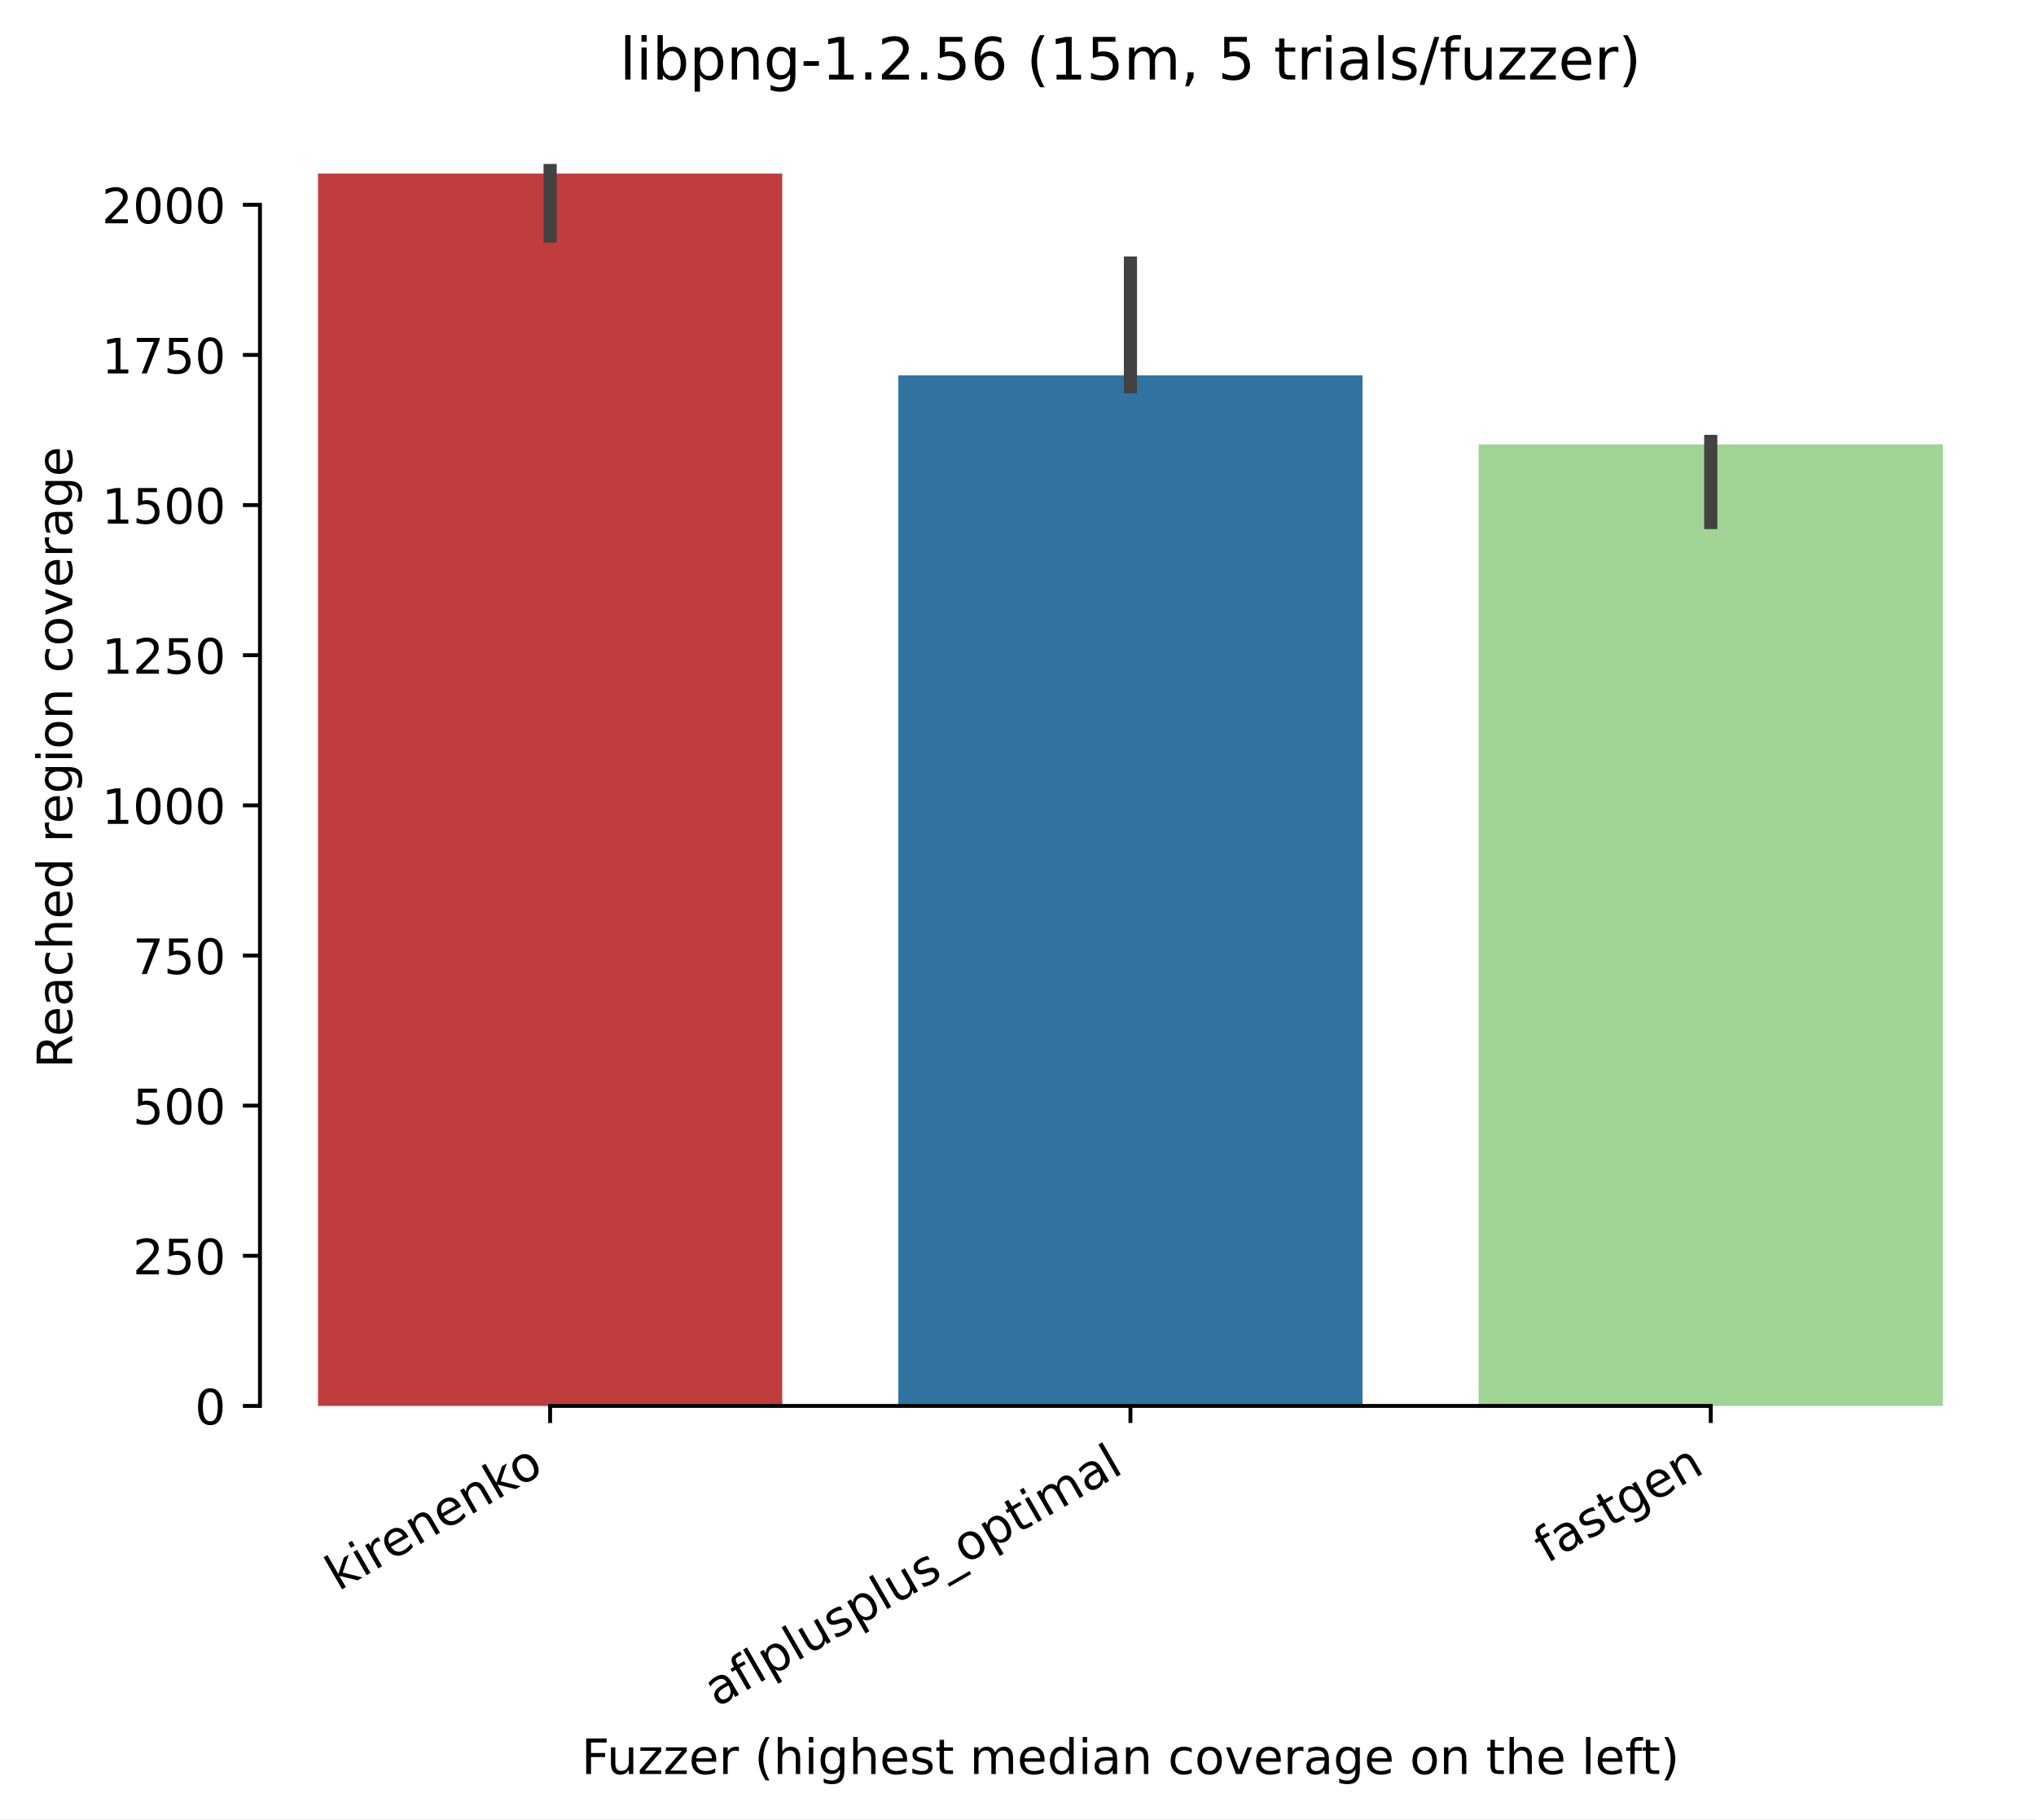
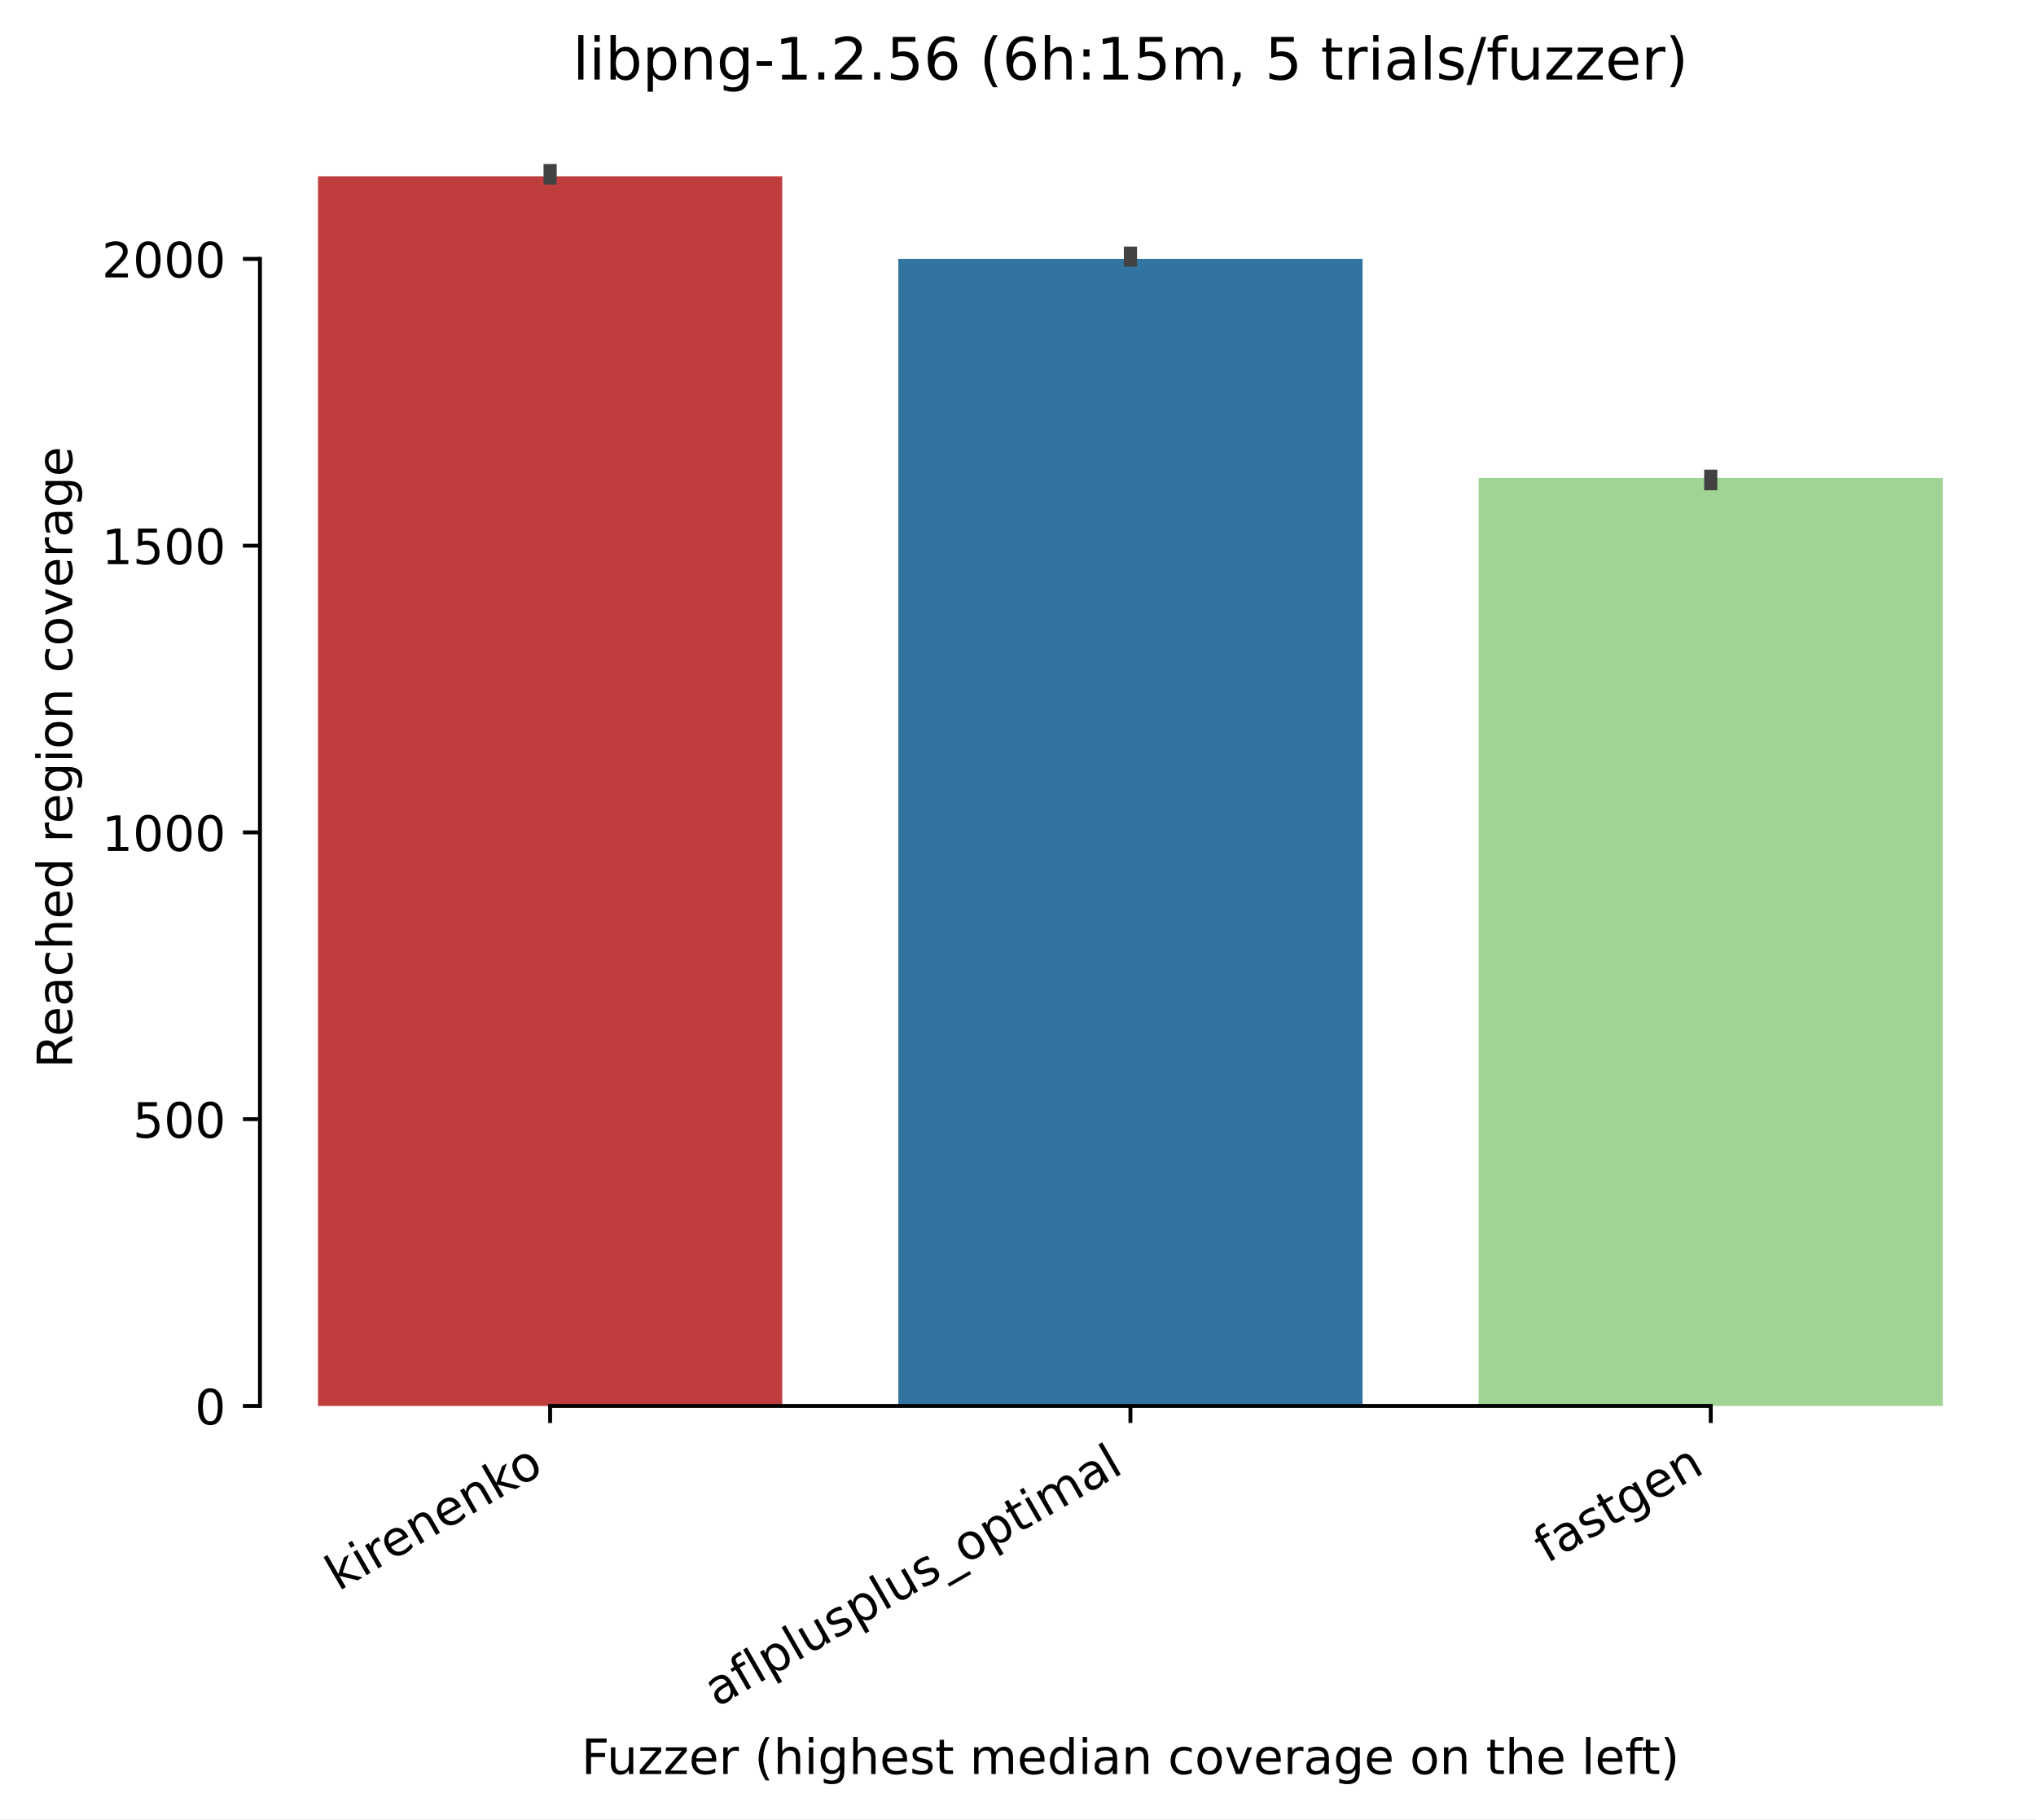
<svg xmlns="http://www.w3.org/2000/svg" xmlns:xlink="http://www.w3.org/1999/xlink" height="373.224pt" version="1.1" viewBox="0 0 417.648 373.224" width="417.648pt">
  <defs>
    <style type="text/css">*{stroke-linecap:butt;stroke-linejoin:round;}</style>
  </defs>
  <g id="figure_1">
    <g id="patch_1">
      <path d="M 0 373.224  L 417.648 373.224  L 417.648 -0  L 0 -0  z " style="fill:#ffffff;" />
    </g>
    <g id="axes_1">
      <g id="patch_2">
        <path d="M 53.328 288.43  L 410.448 288.43  L 410.448 22.318  L 53.328 22.318  z " style="fill:#ffffff;" />
      </g>
      <g id="patch_3">
-         <path clip-path="url(#pd42ac0fa52)" d="M 65.232 288.43  L 160.464 288.43  L 160.464 35.606  L 65.232 35.606  z " style="fill:#c03d3e;" />
+         <path clip-path="url(#pa2c23e02d3)" d="M 65.232 288.43  L 160.464 288.43  L 160.464 36.167  L 65.232 36.167  z " style="fill:#c03d3e;" />
      </g>
      <g id="patch_4">
-         <path clip-path="url(#pd42ac0fa52)" d="M 184.272 288.43  L 279.504 288.43  L 279.504 77.004  L 184.272 77.004  z " style="fill:#3274a1;" />
+         <path clip-path="url(#pa2c23e02d3)" d="M 184.272 288.43  L 279.504 288.43  L 279.504 53.11  L 184.272 53.11  z " style="fill:#3274a1;" />
      </g>
      <g id="patch_5">
-         <path clip-path="url(#pd42ac0fa52)" d="M 303.312 288.43  L 398.544 288.43  L 398.544 91.173  L 303.312 91.173  z " style="fill:#9fd495;" />
+         <path clip-path="url(#pa2c23e02d3)" d="M 303.312 288.43  L 398.544 288.43  L 398.544 98.056  L 303.312 98.056  z " style="fill:#9fd495;" />
      </g>
      <g id="matplotlib.axis_1">
        <g id="xtick_1">
          <g id="line2d_1">
            <defs>
-               <path d="M 0 0  L 0 3.5  " id="m3ef31fd00a" style="stroke:#000000;stroke-width:0.8;" />
+               <path d="M 0 0  L 0 3.5  " id="m56b3c82a0b" style="stroke:#000000;stroke-width:0.8;" />
            </defs>
            <g>
-               <use style="stroke:#000000;stroke-width:0.8;" x="112.848" xlink:href="#m3ef31fd00a" y="288.43" />
+               <use style="stroke:#000000;stroke-width:0.8;" x="112.848" xlink:href="#m56b3c82a0b" y="288.43" />
            </g>
          </g>
          <g id="text_1">
            <g transform="translate(69.38792 326.502)rotate(-30)scale(0.1 -0.1)">
              <defs>
                <path d="M 9.078 75.984  L 18.109 75.984  L 18.109 31.109  L 44.922 54.688  L 56.391 54.688  L 27.391 29.109  L 57.625 0  L 45.906 0  L 18.109 26.703  L 18.109 0  L 9.078 0  z " id="DejaVuSans-107" />
                <path d="M 9.422 54.688  L 18.406 54.688  L 18.406 0  L 9.422 0  z M 9.422 75.984  L 18.406 75.984  L 18.406 64.594  L 9.422 64.594  z " id="DejaVuSans-105" />
                <path d="M 41.109 46.297  Q 39.594 47.172 37.812 47.578  Q 36.031 48 33.891 48  Q 26.266 48 22.188 43.047  Q 18.109 38.094 18.109 28.812  L 18.109 0  L 9.078 0  L 9.078 54.688  L 18.109 54.688  L 18.109 46.188  Q 20.953 51.172 25.484 53.578  Q 30.031 56 36.531 56  Q 37.453 56 38.578 55.875  Q 39.703 55.766 41.062 55.516  z " id="DejaVuSans-114" />
                <path d="M 56.203 29.594  L 56.203 25.203  L 14.891 25.203  Q 15.484 15.922 20.484 11.062  Q 25.484 6.203 34.422 6.203  Q 39.594 6.203 44.453 7.469  Q 49.312 8.734 54.109 11.281  L 54.109 2.781  Q 49.266 0.734 44.188 -0.344  Q 39.109 -1.422 33.891 -1.422  Q 20.797 -1.422 13.156 6.188  Q 5.516 13.812 5.516 26.812  Q 5.516 40.234 12.766 48.109  Q 20.016 56 32.328 56  Q 43.359 56 49.781 48.891  Q 56.203 41.797 56.203 29.594  z M 47.219 32.234  Q 47.125 39.594 43.094 43.984  Q 39.062 48.391 32.422 48.391  Q 24.906 48.391 20.391 44.141  Q 15.875 39.891 15.188 32.172  z " id="DejaVuSans-101" />
                <path d="M 54.891 33.016  L 54.891 0  L 45.906 0  L 45.906 32.719  Q 45.906 40.484 42.875 44.328  Q 39.844 48.188 33.797 48.188  Q 26.516 48.188 22.312 43.547  Q 18.109 38.922 18.109 30.906  L 18.109 0  L 9.078 0  L 9.078 54.688  L 18.109 54.688  L 18.109 46.188  Q 21.344 51.125 25.703 53.562  Q 30.078 56 35.797 56  Q 45.219 56 50.047 50.172  Q 54.891 44.344 54.891 33.016  z " id="DejaVuSans-110" />
                <path d="M 30.609 48.391  Q 23.391 48.391 19.188 42.75  Q 14.984 37.109 14.984 27.297  Q 14.984 17.484 19.156 11.844  Q 23.344 6.203 30.609 6.203  Q 37.797 6.203 41.984 11.859  Q 46.188 17.531 46.188 27.297  Q 46.188 37.016 41.984 42.703  Q 37.797 48.391 30.609 48.391  z M 30.609 56  Q 42.328 56 49.016 48.375  Q 55.719 40.766 55.719 27.297  Q 55.719 13.875 49.016 6.219  Q 42.328 -1.422 30.609 -1.422  Q 18.844 -1.422 12.172 6.219  Q 5.516 13.875 5.516 27.297  Q 5.516 40.766 12.172 48.375  Q 18.844 56 30.609 56  z " id="DejaVuSans-111" />
              </defs>
              <use xlink:href="#DejaVuSans-107" />
              <use x="57.91" xlink:href="#DejaVuSans-105" />
              <use x="85.693" xlink:href="#DejaVuSans-114" />
              <use x="124.557" xlink:href="#DejaVuSans-101" />
              <use x="186.08" xlink:href="#DejaVuSans-110" />
              <use x="249.459" xlink:href="#DejaVuSans-101" />
              <use x="310.982" xlink:href="#DejaVuSans-110" />
              <use x="374.361" xlink:href="#DejaVuSans-107" />
              <use x="428.646" xlink:href="#DejaVuSans-111" />
            </g>
          </g>
        </g>
        <g id="xtick_2">
          <g id="line2d_2">
            <g>
-               <use style="stroke:#000000;stroke-width:0.8;" x="231.888" xlink:href="#m3ef31fd00a" y="288.43" />
+               <use style="stroke:#000000;stroke-width:0.8;" x="231.888" xlink:href="#m56b3c82a0b" y="288.43" />
            </g>
          </g>
          <g id="text_2">
            <g transform="translate(147.0633 350.3035)rotate(-30)scale(0.1 -0.1)">
              <defs>
                <path d="M 34.281 27.484  Q 23.391 27.484 19.188 25  Q 14.984 22.516 14.984 16.5  Q 14.984 11.719 18.141 8.906  Q 21.297 6.109 26.703 6.109  Q 34.188 6.109 38.703 11.406  Q 43.219 16.703 43.219 25.484  L 43.219 27.484  z M 52.203 31.203  L 52.203 0  L 43.219 0  L 43.219 8.297  Q 40.141 3.328 35.547 0.953  Q 30.953 -1.422 24.312 -1.422  Q 15.922 -1.422 10.953 3.297  Q 6 8.016 6 15.922  Q 6 25.141 12.172 29.828  Q 18.359 34.516 30.609 34.516  L 43.219 34.516  L 43.219 35.406  Q 43.219 41.609 39.141 45  Q 35.062 48.391 27.688 48.391  Q 23 48.391 18.547 47.266  Q 14.109 46.141 10.016 43.891  L 10.016 52.203  Q 14.938 54.109 19.578 55.047  Q 24.219 56 28.609 56  Q 40.484 56 46.344 49.844  Q 52.203 43.703 52.203 31.203  z " id="DejaVuSans-97" />
                <path d="M 37.109 75.984  L 37.109 68.5  L 28.516 68.5  Q 23.688 68.5 21.797 66.547  Q 19.922 64.594 19.922 59.516  L 19.922 54.688  L 34.719 54.688  L 34.719 47.703  L 19.922 47.703  L 19.922 0  L 10.891 0  L 10.891 47.703  L 2.297 47.703  L 2.297 54.688  L 10.891 54.688  L 10.891 58.5  Q 10.891 67.625 15.141 71.797  Q 19.391 75.984 28.609 75.984  z " id="DejaVuSans-102" />
                <path d="M 9.422 75.984  L 18.406 75.984  L 18.406 0  L 9.422 0  z " id="DejaVuSans-108" />
                <path d="M 18.109 8.203  L 18.109 -20.797  L 9.078 -20.797  L 9.078 54.688  L 18.109 54.688  L 18.109 46.391  Q 20.953 51.266 25.266 53.625  Q 29.594 56 35.594 56  Q 45.562 56 51.781 48.094  Q 58.016 40.188 58.016 27.297  Q 58.016 14.406 51.781 6.484  Q 45.562 -1.422 35.594 -1.422  Q 29.594 -1.422 25.266 0.953  Q 20.953 3.328 18.109 8.203  z M 48.688 27.297  Q 48.688 37.203 44.609 42.844  Q 40.531 48.484 33.406 48.484  Q 26.266 48.484 22.188 42.844  Q 18.109 37.203 18.109 27.297  Q 18.109 17.391 22.188 11.75  Q 26.266 6.109 33.406 6.109  Q 40.531 6.109 44.609 11.75  Q 48.688 17.391 48.688 27.297  z " id="DejaVuSans-112" />
                <path d="M 8.5 21.578  L 8.5 54.688  L 17.484 54.688  L 17.484 21.922  Q 17.484 14.156 20.5 10.266  Q 23.531 6.391 29.594 6.391  Q 36.859 6.391 41.078 11.031  Q 45.312 15.672 45.312 23.688  L 45.312 54.688  L 54.297 54.688  L 54.297 0  L 45.312 0  L 45.312 8.406  Q 42.047 3.422 37.719 1  Q 33.406 -1.422 27.688 -1.422  Q 18.266 -1.422 13.375 4.438  Q 8.5 10.297 8.5 21.578  z M 31.109 56  z " id="DejaVuSans-117" />
                <path d="M 44.281 53.078  L 44.281 44.578  Q 40.484 46.531 36.375 47.5  Q 32.281 48.484 27.875 48.484  Q 21.188 48.484 17.844 46.438  Q 14.5 44.391 14.5 40.281  Q 14.5 37.156 16.891 35.375  Q 19.281 33.594 26.516 31.984  L 29.594 31.297  Q 39.156 29.25 43.188 25.516  Q 47.219 21.781 47.219 15.094  Q 47.219 7.469 41.188 3.016  Q 35.156 -1.422 24.609 -1.422  Q 20.219 -1.422 15.453 -0.562  Q 10.688 0.297 5.422 2  L 5.422 11.281  Q 10.406 8.688 15.234 7.391  Q 20.062 6.109 24.812 6.109  Q 31.156 6.109 34.562 8.281  Q 37.984 10.453 37.984 14.406  Q 37.984 18.062 35.516 20.016  Q 33.062 21.969 24.703 23.781  L 21.578 24.516  Q 13.234 26.266 9.516 29.906  Q 5.812 33.547 5.812 39.891  Q 5.812 47.609 11.281 51.797  Q 16.75 56 26.812 56  Q 31.781 56 36.172 55.266  Q 40.578 54.547 44.281 53.078  z " id="DejaVuSans-115" />
                <path d="M 50.984 -16.609  L 50.984 -23.578  L -0.984 -23.578  L -0.984 -16.609  z " id="DejaVuSans-95" />
                <path d="M 18.312 70.219  L 18.312 54.688  L 36.812 54.688  L 36.812 47.703  L 18.312 47.703  L 18.312 18.016  Q 18.312 11.328 20.141 9.422  Q 21.969 7.516 27.594 7.516  L 36.812 7.516  L 36.812 0  L 27.594 0  Q 17.188 0 13.234 3.875  Q 9.281 7.766 9.281 18.016  L 9.281 47.703  L 2.688 47.703  L 2.688 54.688  L 9.281 54.688  L 9.281 70.219  z " id="DejaVuSans-116" />
                <path d="M 52 44.188  Q 55.375 50.25 60.062 53.125  Q 64.75 56 71.094 56  Q 79.641 56 84.281 50.016  Q 88.922 44.047 88.922 33.016  L 88.922 0  L 79.891 0  L 79.891 32.719  Q 79.891 40.578 77.094 44.375  Q 74.312 48.188 68.609 48.188  Q 61.625 48.188 57.562 43.547  Q 53.516 38.922 53.516 30.906  L 53.516 0  L 44.484 0  L 44.484 32.719  Q 44.484 40.625 41.703 44.406  Q 38.922 48.188 33.109 48.188  Q 26.219 48.188 22.156 43.531  Q 18.109 38.875 18.109 30.906  L 18.109 0  L 9.078 0  L 9.078 54.688  L 18.109 54.688  L 18.109 46.188  Q 21.188 51.219 25.484 53.609  Q 29.781 56 35.688 56  Q 41.656 56 45.828 52.969  Q 50 49.953 52 44.188  z " id="DejaVuSans-109" />
              </defs>
              <use xlink:href="#DejaVuSans-97" />
              <use x="61.279" xlink:href="#DejaVuSans-102" />
              <use x="96.484" xlink:href="#DejaVuSans-108" />
              <use x="124.268" xlink:href="#DejaVuSans-112" />
              <use x="187.744" xlink:href="#DejaVuSans-108" />
              <use x="215.527" xlink:href="#DejaVuSans-117" />
              <use x="278.906" xlink:href="#DejaVuSans-115" />
              <use x="331.006" xlink:href="#DejaVuSans-112" />
              <use x="394.482" xlink:href="#DejaVuSans-108" />
              <use x="422.266" xlink:href="#DejaVuSans-117" />
              <use x="485.645" xlink:href="#DejaVuSans-115" />
              <use x="537.744" xlink:href="#DejaVuSans-95" />
              <use x="587.744" xlink:href="#DejaVuSans-111" />
              <use x="648.926" xlink:href="#DejaVuSans-112" />
              <use x="712.402" xlink:href="#DejaVuSans-116" />
              <use x="751.611" xlink:href="#DejaVuSans-105" />
              <use x="779.395" xlink:href="#DejaVuSans-109" />
              <use x="876.807" xlink:href="#DejaVuSans-97" />
              <use x="938.086" xlink:href="#DejaVuSans-108" />
            </g>
          </g>
        </g>
        <g id="xtick_3">
          <g id="line2d_3">
            <g>
-               <use style="stroke:#000000;stroke-width:0.8;" x="350.928" xlink:href="#m3ef31fd00a" y="288.43" />
+               <use style="stroke:#000000;stroke-width:0.8;" x="350.928" xlink:href="#m56b3c82a0b" y="288.43" />
            </g>
          </g>
          <g id="text_3">
            <g transform="translate(317.3108 320.8192)rotate(-30)scale(0.1 -0.1)">
              <defs>
                <path d="M 45.406 27.984  Q 45.406 37.75 41.375 43.109  Q 37.359 48.484 30.078 48.484  Q 22.859 48.484 18.828 43.109  Q 14.797 37.75 14.797 27.984  Q 14.797 18.266 18.828 12.891  Q 22.859 7.516 30.078 7.516  Q 37.359 7.516 41.375 12.891  Q 45.406 18.266 45.406 27.984  z M 54.391 6.781  Q 54.391 -7.172 48.188 -13.984  Q 42 -20.797 29.203 -20.797  Q 24.469 -20.797 20.266 -20.094  Q 16.062 -19.391 12.109 -17.922  L 12.109 -9.188  Q 16.062 -11.328 19.922 -12.344  Q 23.781 -13.375 27.781 -13.375  Q 36.625 -13.375 41.016 -8.766  Q 45.406 -4.156 45.406 5.172  L 45.406 9.625  Q 42.625 4.781 38.281 2.391  Q 33.938 0 27.875 0  Q 17.828 0 11.672 7.656  Q 5.516 15.328 5.516 27.984  Q 5.516 40.672 11.672 48.328  Q 17.828 56 27.875 56  Q 33.938 56 38.281 53.609  Q 42.625 51.219 45.406 46.391  L 45.406 54.688  L 54.391 54.688  z " id="DejaVuSans-103" />
              </defs>
              <use xlink:href="#DejaVuSans-102" />
              <use x="35.205" xlink:href="#DejaVuSans-97" />
              <use x="96.484" xlink:href="#DejaVuSans-115" />
              <use x="148.584" xlink:href="#DejaVuSans-116" />
              <use x="187.793" xlink:href="#DejaVuSans-103" />
              <use x="251.27" xlink:href="#DejaVuSans-101" />
              <use x="312.793" xlink:href="#DejaVuSans-110" />
            </g>
          </g>
        </g>
        <g id="text_4">
          <g transform="translate(119.2702 363.9439)scale(0.1 -0.1)">
            <defs>
              <path d="M 9.812 72.906  L 51.703 72.906  L 51.703 64.594  L 19.672 64.594  L 19.672 43.109  L 48.578 43.109  L 48.578 34.812  L 19.672 34.812  L 19.672 0  L 9.812 0  z " id="DejaVuSans-70" />
              <path d="M 5.516 54.688  L 48.188 54.688  L 48.188 46.484  L 14.406 7.172  L 48.188 7.172  L 48.188 0  L 4.297 0  L 4.297 8.203  L 38.094 47.516  L 5.516 47.516  z " id="DejaVuSans-122" />
              <path id="DejaVuSans-32" />
              <path d="M 31 75.875  Q 24.469 64.656 21.281 53.656  Q 18.109 42.672 18.109 31.391  Q 18.109 20.125 21.312 9.062  Q 24.516 -2 31 -13.188  L 23.188 -13.188  Q 15.875 -1.703 12.234 9.375  Q 8.594 20.453 8.594 31.391  Q 8.594 42.281 12.203 53.312  Q 15.828 64.359 23.188 75.875  z " id="DejaVuSans-40" />
              <path d="M 54.891 33.016  L 54.891 0  L 45.906 0  L 45.906 32.719  Q 45.906 40.484 42.875 44.328  Q 39.844 48.188 33.797 48.188  Q 26.516 48.188 22.312 43.547  Q 18.109 38.922 18.109 30.906  L 18.109 0  L 9.078 0  L 9.078 75.984  L 18.109 75.984  L 18.109 46.188  Q 21.344 51.125 25.703 53.562  Q 30.078 56 35.797 56  Q 45.219 56 50.047 50.172  Q 54.891 44.344 54.891 33.016  z " id="DejaVuSans-104" />
              <path d="M 45.406 46.391  L 45.406 75.984  L 54.391 75.984  L 54.391 0  L 45.406 0  L 45.406 8.203  Q 42.578 3.328 38.25 0.953  Q 33.938 -1.422 27.875 -1.422  Q 17.969 -1.422 11.734 6.484  Q 5.516 14.406 5.516 27.297  Q 5.516 40.188 11.734 48.094  Q 17.969 56 27.875 56  Q 33.938 56 38.25 53.625  Q 42.578 51.266 45.406 46.391  z M 14.797 27.297  Q 14.797 17.391 18.875 11.75  Q 22.953 6.109 30.078 6.109  Q 37.203 6.109 41.297 11.75  Q 45.406 17.391 45.406 27.297  Q 45.406 37.203 41.297 42.844  Q 37.203 48.484 30.078 48.484  Q 22.953 48.484 18.875 42.844  Q 14.797 37.203 14.797 27.297  z " id="DejaVuSans-100" />
              <path d="M 48.781 52.594  L 48.781 44.188  Q 44.969 46.297 41.141 47.344  Q 37.312 48.391 33.406 48.391  Q 24.656 48.391 19.812 42.844  Q 14.984 37.312 14.984 27.297  Q 14.984 17.281 19.812 11.734  Q 24.656 6.203 33.406 6.203  Q 37.312 6.203 41.141 7.25  Q 44.969 8.297 48.781 10.406  L 48.781 2.094  Q 45.016 0.344 40.984 -0.531  Q 36.969 -1.422 32.422 -1.422  Q 20.062 -1.422 12.781 6.344  Q 5.516 14.109 5.516 27.297  Q 5.516 40.672 12.859 48.328  Q 20.219 56 33.016 56  Q 37.156 56 41.109 55.141  Q 45.062 54.297 48.781 52.594  z " id="DejaVuSans-99" />
              <path d="M 2.984 54.688  L 12.5 54.688  L 29.594 8.797  L 46.688 54.688  L 56.203 54.688  L 35.688 0  L 23.484 0  z " id="DejaVuSans-118" />
              <path d="M 8.016 75.875  L 15.828 75.875  Q 23.141 64.359 26.781 53.312  Q 30.422 42.281 30.422 31.391  Q 30.422 20.453 26.781 9.375  Q 23.141 -1.703 15.828 -13.188  L 8.016 -13.188  Q 14.5 -2 17.703 9.062  Q 20.906 20.125 20.906 31.391  Q 20.906 42.672 17.703 53.656  Q 14.5 64.656 8.016 75.875  z " id="DejaVuSans-41" />
            </defs>
            <use xlink:href="#DejaVuSans-70" />
            <use x="52.02" xlink:href="#DejaVuSans-117" />
            <use x="115.398" xlink:href="#DejaVuSans-122" />
            <use x="167.889" xlink:href="#DejaVuSans-122" />
            <use x="220.379" xlink:href="#DejaVuSans-101" />
            <use x="281.902" xlink:href="#DejaVuSans-114" />
            <use x="323.016" xlink:href="#DejaVuSans-32" />
            <use x="354.803" xlink:href="#DejaVuSans-40" />
            <use x="393.816" xlink:href="#DejaVuSans-104" />
            <use x="457.195" xlink:href="#DejaVuSans-105" />
            <use x="484.979" xlink:href="#DejaVuSans-103" />
            <use x="548.455" xlink:href="#DejaVuSans-104" />
            <use x="611.834" xlink:href="#DejaVuSans-101" />
            <use x="673.357" xlink:href="#DejaVuSans-115" />
            <use x="725.457" xlink:href="#DejaVuSans-116" />
            <use x="764.666" xlink:href="#DejaVuSans-32" />
            <use x="796.453" xlink:href="#DejaVuSans-109" />
            <use x="893.865" xlink:href="#DejaVuSans-101" />
            <use x="955.389" xlink:href="#DejaVuSans-100" />
            <use x="1018.865" xlink:href="#DejaVuSans-105" />
            <use x="1046.648" xlink:href="#DejaVuSans-97" />
            <use x="1107.928" xlink:href="#DejaVuSans-110" />
            <use x="1171.307" xlink:href="#DejaVuSans-32" />
            <use x="1203.094" xlink:href="#DejaVuSans-99" />
            <use x="1258.074" xlink:href="#DejaVuSans-111" />
            <use x="1319.256" xlink:href="#DejaVuSans-118" />
            <use x="1378.436" xlink:href="#DejaVuSans-101" />
            <use x="1439.959" xlink:href="#DejaVuSans-114" />
            <use x="1481.072" xlink:href="#DejaVuSans-97" />
            <use x="1542.352" xlink:href="#DejaVuSans-103" />
            <use x="1605.828" xlink:href="#DejaVuSans-101" />
            <use x="1667.352" xlink:href="#DejaVuSans-32" />
            <use x="1699.139" xlink:href="#DejaVuSans-111" />
            <use x="1760.32" xlink:href="#DejaVuSans-110" />
            <use x="1823.699" xlink:href="#DejaVuSans-32" />
            <use x="1855.486" xlink:href="#DejaVuSans-116" />
            <use x="1894.695" xlink:href="#DejaVuSans-104" />
            <use x="1958.074" xlink:href="#DejaVuSans-101" />
            <use x="2019.598" xlink:href="#DejaVuSans-32" />
            <use x="2051.385" xlink:href="#DejaVuSans-108" />
            <use x="2079.168" xlink:href="#DejaVuSans-101" />
            <use x="2140.691" xlink:href="#DejaVuSans-102" />
            <use x="2174.146" xlink:href="#DejaVuSans-116" />
            <use x="2213.355" xlink:href="#DejaVuSans-41" />
          </g>
        </g>
      </g>
      <g id="matplotlib.axis_2">
        <g id="ytick_1">
          <g id="line2d_4">
            <defs>
-               <path d="M 0 0  L -3.5 0  " id="me4c09e5451" style="stroke:#000000;stroke-width:0.8;" />
+               <path d="M 0 0  L -3.5 0  " id="m4ba78583f7" style="stroke:#000000;stroke-width:0.8;" />
            </defs>
            <g>
-               <use style="stroke:#000000;stroke-width:0.8;" x="53.328" xlink:href="#me4c09e5451" y="288.43" />
+               <use style="stroke:#000000;stroke-width:0.8;" x="53.328" xlink:href="#m4ba78583f7" y="288.43" />
            </g>
          </g>
          <g id="text_5">
            <g transform="translate(39.96563 292.2293)scale(0.1 -0.1)">
              <defs>
                <path d="M 31.781 66.406  Q 24.172 66.406 20.328 58.906  Q 16.5 51.422 16.5 36.375  Q 16.5 21.391 20.328 13.891  Q 24.172 6.391 31.781 6.391  Q 39.453 6.391 43.281 13.891  Q 47.125 21.391 47.125 36.375  Q 47.125 51.422 43.281 58.906  Q 39.453 66.406 31.781 66.406  z M 31.781 74.219  Q 44.047 74.219 50.516 64.516  Q 56.984 54.828 56.984 36.375  Q 56.984 17.969 50.516 8.266  Q 44.047 -1.422 31.781 -1.422  Q 19.531 -1.422 13.062 8.266  Q 6.594 17.969 6.594 36.375  Q 6.594 54.828 13.062 64.516  Q 19.531 74.219 31.781 74.219  z " id="DejaVuSans-48" />
              </defs>
              <use xlink:href="#DejaVuSans-48" />
            </g>
          </g>
        </g>
        <g id="ytick_2">
          <g id="line2d_5">
            <g>
-               <use style="stroke:#000000;stroke-width:0.8;" x="53.328" xlink:href="#me4c09e5451" y="257.628" />
+               <use style="stroke:#000000;stroke-width:0.8;" x="53.328" xlink:href="#m4ba78583f7" y="229.6" />
            </g>
          </g>
          <g id="text_6">
-             <g transform="translate(27.24063 261.4272)scale(0.1 -0.1)">
-               <defs>
-                 <path d="M 19.188 8.297  L 53.609 8.297  L 53.609 0  L 7.328 0  L 7.328 8.297  Q 12.938 14.109 22.625 23.891  Q 32.328 33.688 34.812 36.531  Q 39.547 41.844 41.422 45.531  Q 43.312 49.219 43.312 52.781  Q 43.312 58.594 39.234 62.25  Q 35.156 65.922 28.609 65.922  Q 23.969 65.922 18.812 64.312  Q 13.672 62.703 7.812 59.422  L 7.812 69.391  Q 13.766 71.781 18.938 73  Q 24.125 74.219 28.422 74.219  Q 39.75 74.219 46.484 68.547  Q 53.219 62.891 53.219 53.422  Q 53.219 48.922 51.531 44.891  Q 49.859 40.875 45.406 35.406  Q 44.188 33.984 37.641 27.219  Q 31.109 20.453 19.188 8.297  z " id="DejaVuSans-50" />
+             <g transform="translate(27.24063 233.3993)scale(0.1 -0.1)">
+               <defs>
                <path d="M 10.797 72.906  L 49.516 72.906  L 49.516 64.594  L 19.828 64.594  L 19.828 46.734  Q 21.969 47.469 24.109 47.828  Q 26.266 48.188 28.422 48.188  Q 40.625 48.188 47.75 41.5  Q 54.891 34.812 54.891 23.391  Q 54.891 11.625 47.562 5.094  Q 40.234 -1.422 26.906 -1.422  Q 22.312 -1.422 17.547 -0.641  Q 12.797 0.141 7.719 1.703  L 7.719 11.625  Q 12.109 9.234 16.797 8.062  Q 21.484 6.891 26.703 6.891  Q 35.156 6.891 40.078 11.328  Q 45.016 15.766 45.016 23.391  Q 45.016 31 40.078 35.438  Q 35.156 39.891 26.703 39.891  Q 22.75 39.891 18.812 39.016  Q 14.891 38.141 10.797 36.281  z " id="DejaVuSans-53" />
              </defs>
-               <use xlink:href="#DejaVuSans-50" />
-               <use x="63.623" xlink:href="#DejaVuSans-53" />
-               <use x="127.246" xlink:href="#DejaVuSans-48" />
-             </g>
-           </g>
-         </g>
-         <g id="ytick_3">
-           <g id="line2d_6">
-             <g>
-               <use style="stroke:#000000;stroke-width:0.8;" x="53.328" xlink:href="#me4c09e5451" y="226.826" />
-             </g>
-           </g>
-           <g id="text_7">
-             <g transform="translate(27.24063 230.6251)scale(0.1 -0.1)">
              <use xlink:href="#DejaVuSans-53" />
              <use x="63.623" xlink:href="#DejaVuSans-48" />
              <use x="127.246" xlink:href="#DejaVuSans-48" />
            </g>
          </g>
        </g>
-         <g id="ytick_4">
-           <g id="line2d_7">
-             <g>
-               <use style="stroke:#000000;stroke-width:0.8;" x="53.328" xlink:href="#me4c09e5451" y="196.024" />
-             </g>
-           </g>
-           <g id="text_8">
-             <g transform="translate(27.24063 199.8229)scale(0.1 -0.1)">
-               <defs>
-                 <path d="M 8.203 72.906  L 55.078 72.906  L 55.078 68.703  L 28.609 0  L 18.312 0  L 43.219 64.594  L 8.203 64.594  z " id="DejaVuSans-55" />
-               </defs>
-               <use xlink:href="#DejaVuSans-55" />
-               <use x="63.623" xlink:href="#DejaVuSans-53" />
-               <use x="127.246" xlink:href="#DejaVuSans-48" />
-             </g>
-           </g>
-         </g>
-         <g id="ytick_5">
-           <g id="line2d_8">
-             <g>
-               <use style="stroke:#000000;stroke-width:0.8;" x="53.328" xlink:href="#me4c09e5451" y="165.222" />
-             </g>
-           </g>
-           <g id="text_9">
-             <g transform="translate(20.87813 169.0208)scale(0.1 -0.1)">
+         <g id="ytick_3">
+           <g id="line2d_6">
+             <g>
+               <use style="stroke:#000000;stroke-width:0.8;" x="53.328" xlink:href="#m4ba78583f7" y="170.77" />
+             </g>
+           </g>
+           <g id="text_7">
+             <g transform="translate(20.87813 174.5692)scale(0.1 -0.1)">
              <defs>
                <path d="M 12.406 8.297  L 28.516 8.297  L 28.516 63.922  L 10.984 60.406  L 10.984 69.391  L 28.422 72.906  L 38.281 72.906  L 38.281 8.297  L 54.391 8.297  L 54.391 0  L 12.406 0  z " id="DejaVuSans-49" />
              </defs>
              <use xlink:href="#DejaVuSans-49" />
              <use x="63.623" xlink:href="#DejaVuSans-48" />
              <use x="127.246" xlink:href="#DejaVuSans-48" />
              <use x="190.869" xlink:href="#DejaVuSans-48" />
            </g>
          </g>
        </g>
-         <g id="ytick_6">
-           <g id="line2d_9">
-             <g>
-               <use style="stroke:#000000;stroke-width:0.8;" x="53.328" xlink:href="#me4c09e5451" y="134.419" />
-             </g>
-           </g>
-           <g id="text_10">
-             <g transform="translate(20.87813 138.2186)scale(0.1 -0.1)">
-               <use xlink:href="#DejaVuSans-49" />
-               <use x="63.623" xlink:href="#DejaVuSans-50" />
-               <use x="127.246" xlink:href="#DejaVuSans-53" />
-               <use x="190.869" xlink:href="#DejaVuSans-48" />
-             </g>
-           </g>
-         </g>
-         <g id="ytick_7">
-           <g id="line2d_10">
-             <g>
-               <use style="stroke:#000000;stroke-width:0.8;" x="53.328" xlink:href="#me4c09e5451" y="103.617" />
-             </g>
-           </g>
-           <g id="text_11">
-             <g transform="translate(20.87813 107.4165)scale(0.1 -0.1)">
+         <g id="ytick_4">
+           <g id="line2d_7">
+             <g>
+               <use style="stroke:#000000;stroke-width:0.8;" x="53.328" xlink:href="#m4ba78583f7" y="111.94" />
+             </g>
+           </g>
+           <g id="text_8">
+             <g transform="translate(20.87813 115.7391)scale(0.1 -0.1)">
              <use xlink:href="#DejaVuSans-49" />
              <use x="63.623" xlink:href="#DejaVuSans-53" />
              <use x="127.246" xlink:href="#DejaVuSans-48" />
              <use x="190.869" xlink:href="#DejaVuSans-48" />
            </g>
          </g>
        </g>
-         <g id="ytick_8">
-           <g id="line2d_11">
-             <g>
-               <use style="stroke:#000000;stroke-width:0.8;" x="53.328" xlink:href="#me4c09e5451" y="72.815" />
-             </g>
-           </g>
-           <g id="text_12">
-             <g transform="translate(20.87813 76.61437)scale(0.1 -0.1)">
-               <use xlink:href="#DejaVuSans-49" />
-               <use x="63.623" xlink:href="#DejaVuSans-55" />
-               <use x="127.246" xlink:href="#DejaVuSans-53" />
-               <use x="190.869" xlink:href="#DejaVuSans-48" />
-             </g>
-           </g>
-         </g>
-         <g id="ytick_9">
-           <g id="line2d_12">
-             <g>
-               <use style="stroke:#000000;stroke-width:0.8;" x="53.328" xlink:href="#me4c09e5451" y="42.013" />
-             </g>
-           </g>
-           <g id="text_13">
-             <g transform="translate(20.87813 45.81223)scale(0.1 -0.1)">
+         <g id="ytick_5">
+           <g id="line2d_8">
+             <g>
+               <use style="stroke:#000000;stroke-width:0.8;" x="53.328" xlink:href="#m4ba78583f7" y="53.11" />
+             </g>
+           </g>
+           <g id="text_9">
+             <g transform="translate(20.87813 56.90901)scale(0.1 -0.1)">
+               <defs>
+                 <path d="M 19.188 8.297  L 53.609 8.297  L 53.609 0  L 7.328 0  L 7.328 8.297  Q 12.938 14.109 22.625 23.891  Q 32.328 33.688 34.812 36.531  Q 39.547 41.844 41.422 45.531  Q 43.312 49.219 43.312 52.781  Q 43.312 58.594 39.234 62.25  Q 35.156 65.922 28.609 65.922  Q 23.969 65.922 18.812 64.312  Q 13.672 62.703 7.812 59.422  L 7.812 69.391  Q 13.766 71.781 18.938 73  Q 24.125 74.219 28.422 74.219  Q 39.75 74.219 46.484 68.547  Q 53.219 62.891 53.219 53.422  Q 53.219 48.922 51.531 44.891  Q 49.859 40.875 45.406 35.406  Q 44.188 33.984 37.641 27.219  Q 31.109 20.453 19.188 8.297  z " id="DejaVuSans-50" />
+               </defs>
              <use xlink:href="#DejaVuSans-50" />
              <use x="63.623" xlink:href="#DejaVuSans-48" />
              <use x="127.246" xlink:href="#DejaVuSans-48" />
              <use x="190.869" xlink:href="#DejaVuSans-48" />
            </g>
          </g>
        </g>
-         <g id="text_14">
+         <g id="text_10">
          <g transform="translate(14.79844 219.1366)rotate(-90)scale(0.1 -0.1)">
            <defs>
              <path d="M 44.391 34.188  Q 47.562 33.109 50.562 29.594  Q 53.562 26.078 56.594 19.922  L 66.609 0  L 56 0  L 46.688 18.703  Q 43.062 26.031 39.672 28.422  Q 36.281 30.812 30.422 30.812  L 19.672 30.812  L 19.672 0  L 9.812 0  L 9.812 72.906  L 32.078 72.906  Q 44.578 72.906 50.734 67.672  Q 56.891 62.453 56.891 51.906  Q 56.891 45.016 53.688 40.469  Q 50.484 35.938 44.391 34.188  z M 19.672 64.797  L 19.672 38.922  L 32.078 38.922  Q 39.203 38.922 42.844 42.219  Q 46.484 45.516 46.484 51.906  Q 46.484 58.297 42.844 61.547  Q 39.203 64.797 32.078 64.797  z " id="DejaVuSans-82" />
            </defs>
            <use xlink:href="#DejaVuSans-82" />
            <use x="64.982" xlink:href="#DejaVuSans-101" />
            <use x="126.506" xlink:href="#DejaVuSans-97" />
            <use x="187.785" xlink:href="#DejaVuSans-99" />
            <use x="242.766" xlink:href="#DejaVuSans-104" />
            <use x="306.145" xlink:href="#DejaVuSans-101" />
            <use x="367.668" xlink:href="#DejaVuSans-100" />
            <use x="431.145" xlink:href="#DejaVuSans-32" />
            <use x="462.932" xlink:href="#DejaVuSans-114" />
            <use x="501.795" xlink:href="#DejaVuSans-101" />
            <use x="563.318" xlink:href="#DejaVuSans-103" />
            <use x="626.795" xlink:href="#DejaVuSans-105" />
            <use x="654.578" xlink:href="#DejaVuSans-111" />
            <use x="715.76" xlink:href="#DejaVuSans-110" />
            <use x="779.139" xlink:href="#DejaVuSans-32" />
            <use x="810.926" xlink:href="#DejaVuSans-99" />
            <use x="865.906" xlink:href="#DejaVuSans-111" />
            <use x="927.088" xlink:href="#DejaVuSans-118" />
            <use x="986.268" xlink:href="#DejaVuSans-101" />
            <use x="1047.791" xlink:href="#DejaVuSans-114" />
            <use x="1088.904" xlink:href="#DejaVuSans-97" />
            <use x="1150.184" xlink:href="#DejaVuSans-103" />
            <use x="1213.66" xlink:href="#DejaVuSans-101" />
          </g>
        </g>
      </g>
-       <g id="line2d_13">
-         <path clip-path="url(#pd42ac0fa52)" d="M 112.848 48.42  L 112.848 34.99  " style="fill:none;stroke:#424242;stroke-linecap:square;stroke-width:2.7;" />
-       </g>
-       <g id="line2d_14">
-         <path clip-path="url(#pd42ac0fa52)" d="M 231.888 79.345  L 231.888 53.964  " style="fill:none;stroke:#424242;stroke-linecap:square;stroke-width:2.7;" />
-       </g>
-       <g id="line2d_15">
-         <path clip-path="url(#pd42ac0fa52)" d="M 350.928 107.19  L 350.928 90.557  " style="fill:none;stroke:#424242;stroke-linecap:square;stroke-width:2.7;" />
+       <g id="line2d_9">
+         <path clip-path="url(#pa2c23e02d3)" d="M 112.848 36.52  L 112.848 34.99  " style="fill:none;stroke:#424242;stroke-linecap:square;stroke-width:2.7;" />
+       </g>
+       <g id="line2d_10">
+         <path clip-path="url(#pa2c23e02d3)" d="M 231.888 53.345  L 231.888 51.933  " style="fill:none;stroke:#424242;stroke-linecap:square;stroke-width:2.7;" />
+       </g>
+       <g id="line2d_11">
+         <path clip-path="url(#pa2c23e02d3)" d="M 350.928 99.233  L 350.928 97.703  " style="fill:none;stroke:#424242;stroke-linecap:square;stroke-width:2.7;" />
      </g>
      <g id="patch_6">
-         <path d="M 53.328 288.43  L 53.328 42.013  " style="fill:none;stroke:#000000;stroke-linecap:square;stroke-linejoin:miter;stroke-width:0.8;" />
+         <path d="M 53.328 288.43  L 53.328 53.11  " style="fill:none;stroke:#000000;stroke-linecap:square;stroke-linejoin:miter;stroke-width:0.8;" />
      </g>
      <g id="patch_7">
        <path d="M 112.848 288.43  L 350.928 288.43  " style="fill:none;stroke:#000000;stroke-linecap:square;stroke-linejoin:miter;stroke-width:0.8;" />
      </g>
-       <g id="text_15">
-         <g transform="translate(127.1225 16.31812)scale(0.12 -0.12)">
+       <g id="text_11">
+         <g transform="translate(117.4813 16.31812)scale(0.12 -0.12)">
          <defs>
            <path d="M 48.688 27.297  Q 48.688 37.203 44.609 42.844  Q 40.531 48.484 33.406 48.484  Q 26.266 48.484 22.188 42.844  Q 18.109 37.203 18.109 27.297  Q 18.109 17.391 22.188 11.75  Q 26.266 6.109 33.406 6.109  Q 40.531 6.109 44.609 11.75  Q 48.688 17.391 48.688 27.297  z M 18.109 46.391  Q 20.953 51.266 25.266 53.625  Q 29.594 56 35.594 56  Q 45.562 56 51.781 48.094  Q 58.016 40.188 58.016 27.297  Q 58.016 14.406 51.781 6.484  Q 45.562 -1.422 35.594 -1.422  Q 29.594 -1.422 25.266 0.953  Q 20.953 3.328 18.109 8.203  L 18.109 0  L 9.078 0  L 9.078 75.984  L 18.109 75.984  z " id="DejaVuSans-98" />
            <path d="M 4.891 31.391  L 31.203 31.391  L 31.203 23.391  L 4.891 23.391  z " id="DejaVuSans-45" />
            <path d="M 10.688 12.406  L 21 12.406  L 21 0  L 10.688 0  z " id="DejaVuSans-46" />
            <path d="M 33.016 40.375  Q 26.375 40.375 22.484 35.828  Q 18.609 31.297 18.609 23.391  Q 18.609 15.531 22.484 10.953  Q 26.375 6.391 33.016 6.391  Q 39.656 6.391 43.531 10.953  Q 47.406 15.531 47.406 23.391  Q 47.406 31.297 43.531 35.828  Q 39.656 40.375 33.016 40.375  z M 52.594 71.297  L 52.594 62.312  Q 48.875 64.062 45.094 64.984  Q 41.312 65.922 37.594 65.922  Q 27.828 65.922 22.672 59.328  Q 17.531 52.734 16.797 39.406  Q 19.672 43.656 24.016 45.922  Q 28.375 48.188 33.594 48.188  Q 44.578 48.188 50.953 41.516  Q 57.328 34.859 57.328 23.391  Q 57.328 12.156 50.688 5.359  Q 44.047 -1.422 33.016 -1.422  Q 20.359 -1.422 13.672 8.266  Q 6.984 17.969 6.984 36.375  Q 6.984 53.656 15.188 63.938  Q 23.391 74.219 37.203 74.219  Q 40.922 74.219 44.703 73.484  Q 48.484 72.75 52.594 71.297  z " id="DejaVuSans-54" />
+             <path d="M 11.719 12.406  L 22.016 12.406  L 22.016 0  L 11.719 0  z M 11.719 51.703  L 22.016 51.703  L 22.016 39.312  L 11.719 39.312  z " id="DejaVuSans-58" />
            <path d="M 11.719 12.406  L 22.016 12.406  L 22.016 4  L 14.016 -11.625  L 7.719 -11.625  L 11.719 4  z " id="DejaVuSans-44" />
            <path d="M 25.391 72.906  L 33.688 72.906  L 8.297 -9.281  L 0 -9.281  z " id="DejaVuSans-47" />
          </defs>
          <use xlink:href="#DejaVuSans-108" />
          <use x="27.783" xlink:href="#DejaVuSans-105" />
          <use x="55.566" xlink:href="#DejaVuSans-98" />
          <use x="119.043" xlink:href="#DejaVuSans-112" />
          <use x="182.52" xlink:href="#DejaVuSans-110" />
          <use x="245.898" xlink:href="#DejaVuSans-103" />
          <use x="309.375" xlink:href="#DejaVuSans-45" />
          <use x="345.459" xlink:href="#DejaVuSans-49" />
          <use x="409.082" xlink:href="#DejaVuSans-46" />
          <use x="440.869" xlink:href="#DejaVuSans-50" />
          <use x="504.492" xlink:href="#DejaVuSans-46" />
          <use x="536.279" xlink:href="#DejaVuSans-53" />
          <use x="599.902" xlink:href="#DejaVuSans-54" />
          <use x="663.525" xlink:href="#DejaVuSans-32" />
          <use x="695.312" xlink:href="#DejaVuSans-40" />
-           <use x="734.326" xlink:href="#DejaVuSans-49" />
-           <use x="797.949" xlink:href="#DejaVuSans-53" />
-           <use x="861.572" xlink:href="#DejaVuSans-109" />
-           <use x="958.984" xlink:href="#DejaVuSans-44" />
-           <use x="990.771" xlink:href="#DejaVuSans-32" />
-           <use x="1022.559" xlink:href="#DejaVuSans-53" />
-           <use x="1086.182" xlink:href="#DejaVuSans-32" />
-           <use x="1117.969" xlink:href="#DejaVuSans-116" />
-           <use x="1157.178" xlink:href="#DejaVuSans-114" />
-           <use x="1198.291" xlink:href="#DejaVuSans-105" />
-           <use x="1226.074" xlink:href="#DejaVuSans-97" />
-           <use x="1287.354" xlink:href="#DejaVuSans-108" />
-           <use x="1315.137" xlink:href="#DejaVuSans-115" />
-           <use x="1367.236" xlink:href="#DejaVuSans-47" />
-           <use x="1400.928" xlink:href="#DejaVuSans-102" />
-           <use x="1436.133" xlink:href="#DejaVuSans-117" />
-           <use x="1499.512" xlink:href="#DejaVuSans-122" />
-           <use x="1552.002" xlink:href="#DejaVuSans-122" />
-           <use x="1604.492" xlink:href="#DejaVuSans-101" />
-           <use x="1666.016" xlink:href="#DejaVuSans-114" />
-           <use x="1707.129" xlink:href="#DejaVuSans-41" />
+           <use x="734.326" xlink:href="#DejaVuSans-54" />
+           <use x="797.949" xlink:href="#DejaVuSans-104" />
+           <use x="861.328" xlink:href="#DejaVuSans-58" />
+           <use x="895.02" xlink:href="#DejaVuSans-49" />
+           <use x="958.643" xlink:href="#DejaVuSans-53" />
+           <use x="1022.266" xlink:href="#DejaVuSans-109" />
+           <use x="1119.678" xlink:href="#DejaVuSans-44" />
+           <use x="1151.465" xlink:href="#DejaVuSans-32" />
+           <use x="1183.252" xlink:href="#DejaVuSans-53" />
+           <use x="1246.875" xlink:href="#DejaVuSans-32" />
+           <use x="1278.662" xlink:href="#DejaVuSans-116" />
+           <use x="1317.871" xlink:href="#DejaVuSans-114" />
+           <use x="1358.984" xlink:href="#DejaVuSans-105" />
+           <use x="1386.768" xlink:href="#DejaVuSans-97" />
+           <use x="1448.047" xlink:href="#DejaVuSans-108" />
+           <use x="1475.83" xlink:href="#DejaVuSans-115" />
+           <use x="1527.93" xlink:href="#DejaVuSans-47" />
+           <use x="1561.621" xlink:href="#DejaVuSans-102" />
+           <use x="1596.826" xlink:href="#DejaVuSans-117" />
+           <use x="1660.205" xlink:href="#DejaVuSans-122" />
+           <use x="1712.695" xlink:href="#DejaVuSans-122" />
+           <use x="1765.186" xlink:href="#DejaVuSans-101" />
+           <use x="1826.709" xlink:href="#DejaVuSans-114" />
+           <use x="1867.822" xlink:href="#DejaVuSans-41" />
        </g>
      </g>
    </g>
  </g>
  <defs>
-     <clipPath id="pd42ac0fa52">
+     <clipPath id="pa2c23e02d3">
      <rect height="266.112" width="357.12" x="53.328" y="22.318" />
    </clipPath>
  </defs>
</svg>
